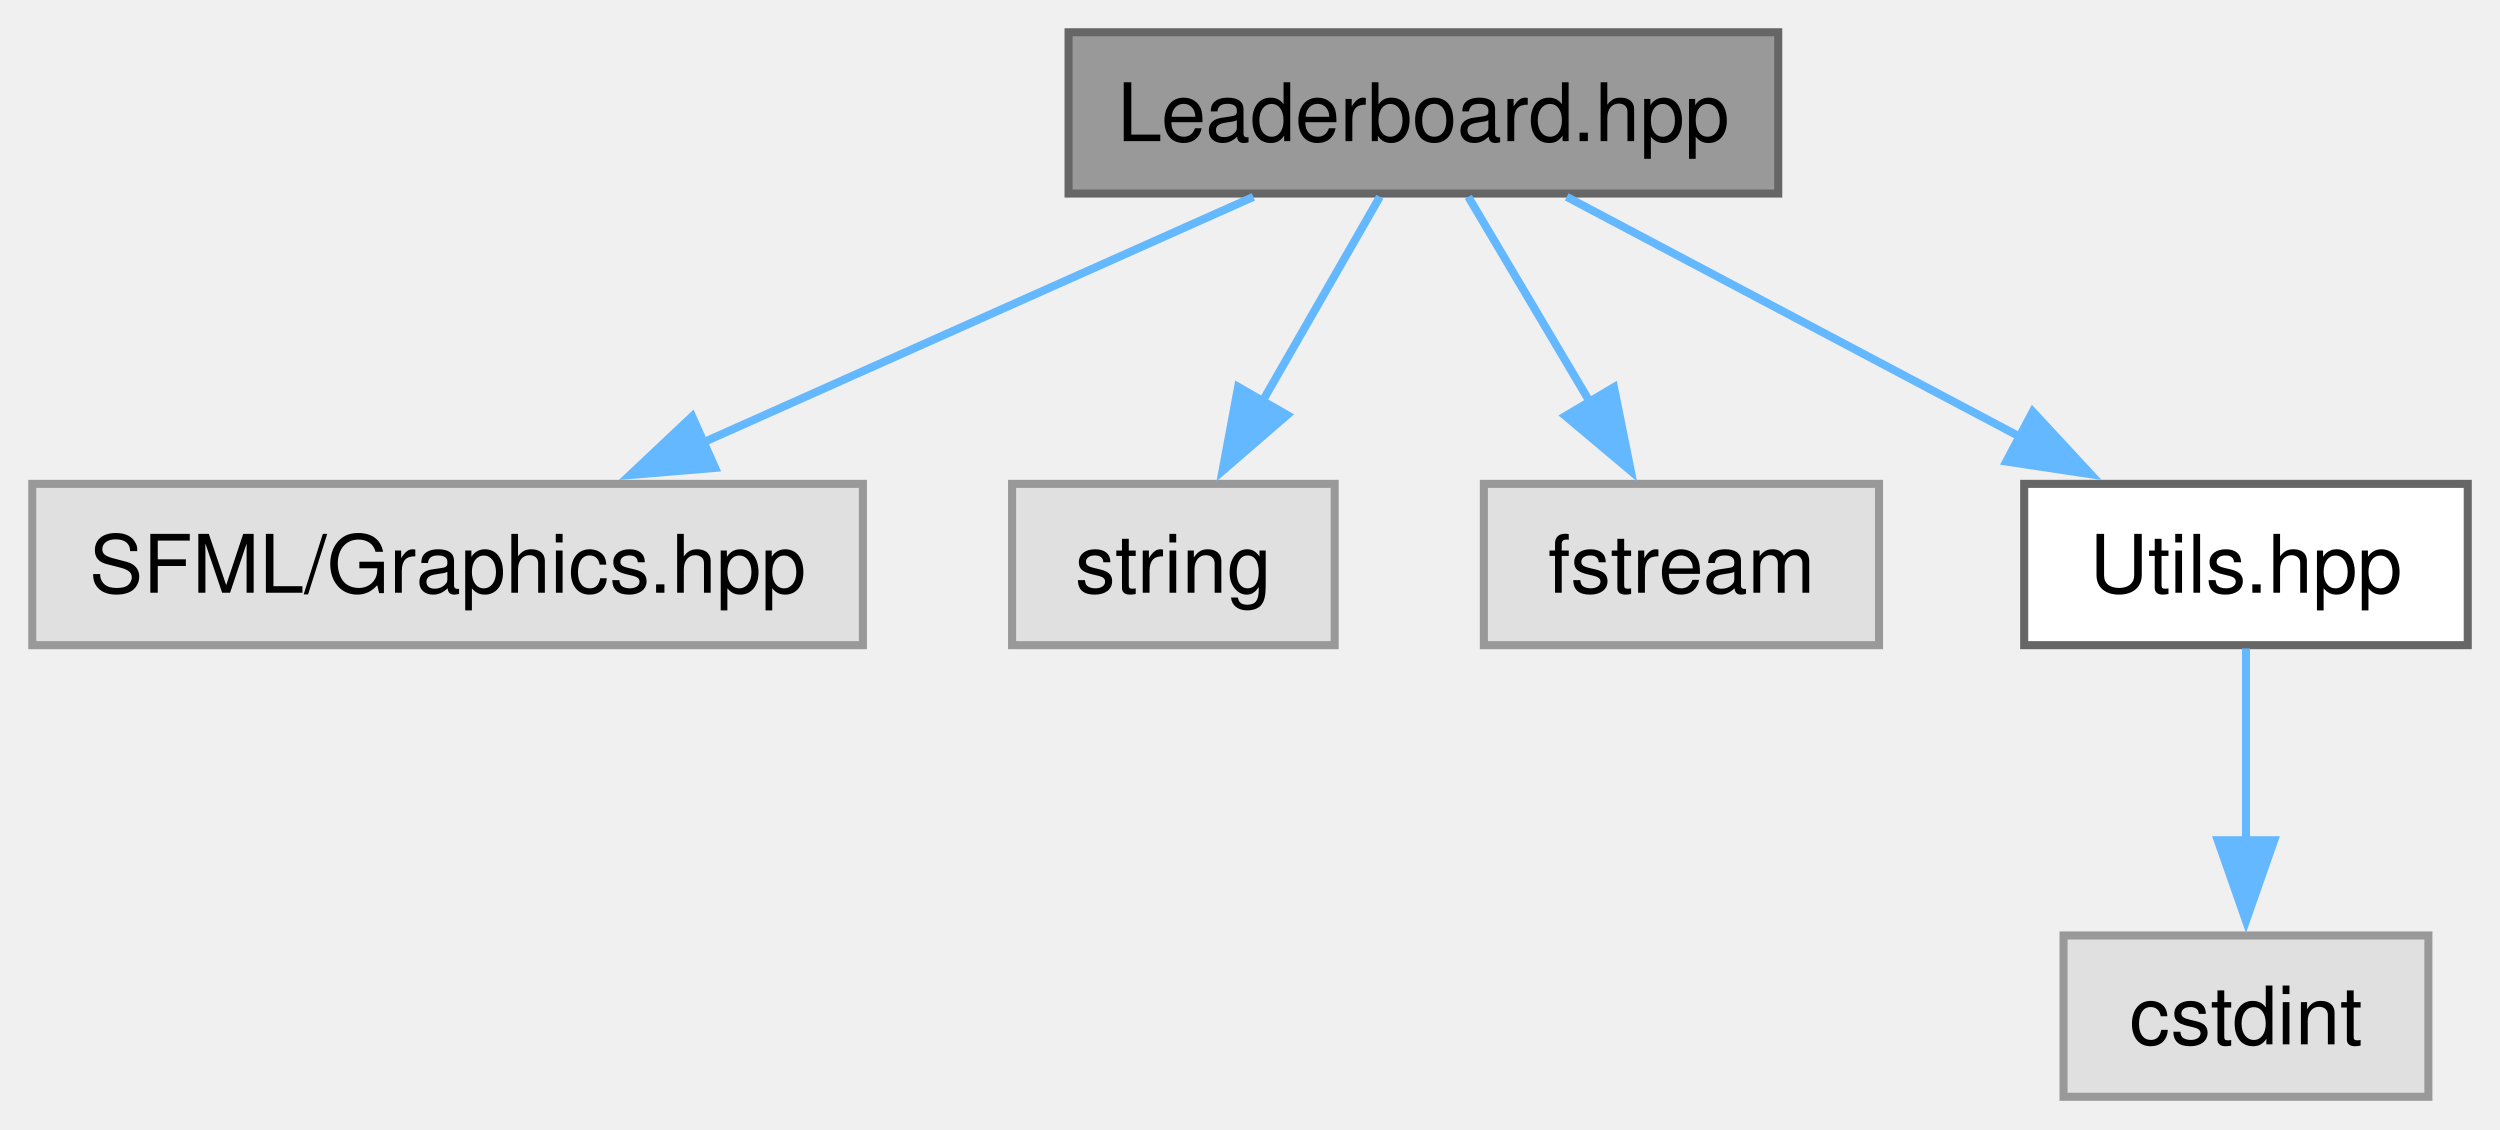
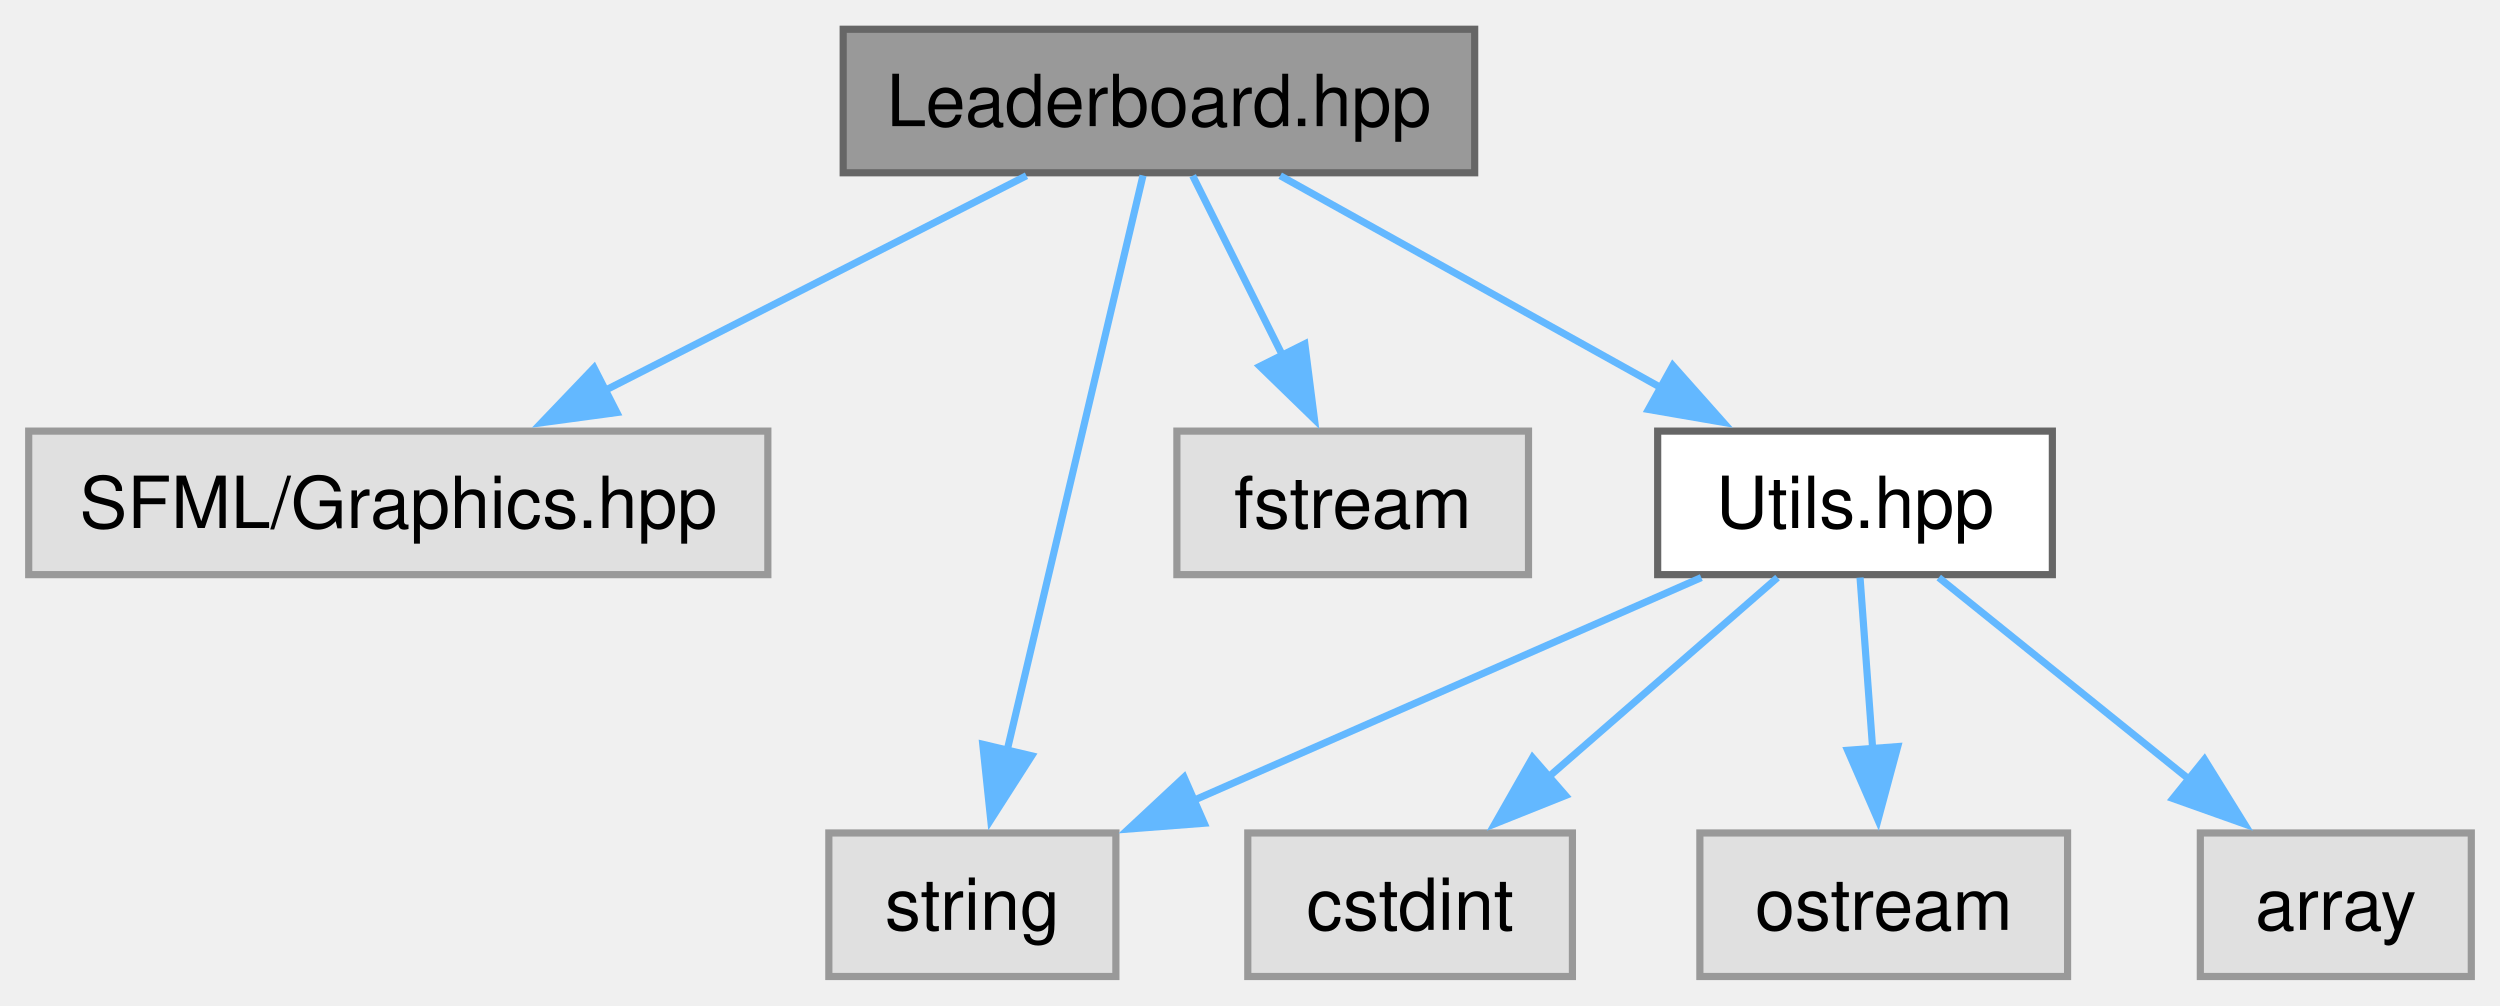
- <svg xmlns="http://www.w3.org/2000/svg" xmlns:xlink="http://www.w3.org/1999/xlink" width="310pt" height="140pt" viewBox="0.00 0.00 310.00 140.00">
+ <svg xmlns="http://www.w3.org/2000/svg" xmlns:xlink="http://www.w3.org/1999/xlink" width="348pt" height="140pt" viewBox="0.00 0.00 348.38 140.00">
  <g id="graph0" class="graph" transform="scale(1 1) rotate(0) translate(4 136)">
    <g id="Node000001" class="node">
      <g id="a_Node000001">
        <a xlink:title=" ">
-           <polygon fill="#999999" stroke="#666666" points="216.5,-132 128.5,-132 128.5,-112 216.5,-112 216.5,-132" />
-           <text text-anchor="middle" x="172.5" y="-118.5" font-family="Helvetica,sans-Serif" font-size="10.00">Leaderboard.hpp</text>
+           <polygon fill="#999999" stroke="#666666" points="201.5,-132 113.5,-132 113.5,-112 201.5,-112 201.5,-132" />
+           <text text-anchor="middle" x="157.5" y="-118.5" font-family="Helvetica,sans-Serif" font-size="10.00">Leaderboard.hpp</text>
        </a>
      </g>
    </g>
    <g id="Node000002" class="node">
      <g id="a_Node000002">
        <a xlink:title=" ">
          <polygon fill="#e0e0e0" stroke="#999999" points="103,-76 0,-76 0,-56 103,-56 103,-76" />
          <text text-anchor="middle" x="51.5" y="-62.5" font-family="Helvetica,sans-Serif" font-size="10.00">SFML/Graphics.hpp</text>
        </a>
      </g>
    </g>
    <g id="edge1_Node000001_Node000002" class="edge">
      <g id="a_edge1_Node000001_Node000002">
        <a xlink:title=" ">
-           <path fill="none" stroke="#63b8ff" d="M151.42,-111.59C132.54,-103.17 104.58,-90.69 83.04,-81.07" />
-           <polygon fill="#63b8ff" stroke="#63b8ff" points="84.68,-77.98 74.12,-77.1 81.83,-84.37 84.68,-77.98" />
+           <path fill="none" stroke="#63b8ff" d="M139.04,-111.59C122.8,-103.32 98.89,-91.14 80.17,-81.6" />
+           <polygon fill="#63b8ff" stroke="#63b8ff" points="81.96,-78.59 71.46,-77.17 78.78,-84.82 81.96,-78.59" />
        </a>
      </g>
    </g>
    <g id="Node000003" class="node">
      <g id="a_Node000003">
        <a xlink:title=" ">
-           <polygon fill="#e0e0e0" stroke="#999999" points="161.5,-76 121.5,-76 121.5,-56 161.5,-56 161.5,-76" />
-           <text text-anchor="middle" x="141.5" y="-62.5" font-family="Helvetica,sans-Serif" font-size="10.00">string</text>
+           <polygon fill="#e0e0e0" stroke="#999999" points="151.5,-20 111.5,-20 111.5,0 151.5,0 151.5,-20" />
+           <text text-anchor="middle" x="131.5" y="-6.5" font-family="Helvetica,sans-Serif" font-size="10.00">string</text>
        </a>
      </g>
    </g>
    <g id="edge2_Node000001_Node000003" class="edge">
      <g id="a_edge2_Node000001_Node000003">
        <a xlink:title=" ">
-           <path fill="none" stroke="#63b8ff" d="M167.1,-111.59C163.06,-104.55 157.38,-94.67 152.41,-86" />
-           <polygon fill="#63b8ff" stroke="#63b8ff" points="155.61,-84.54 147.59,-77.61 149.53,-88.03 155.61,-84.54" />
+           <path fill="none" stroke="#63b8ff" d="M155.28,-111.62C151.1,-93.92 141.96,-55.24 136.3,-31.32" />
+           <polygon fill="#63b8ff" stroke="#63b8ff" points="139.77,-30.75 134.06,-21.83 132.95,-32.36 139.77,-30.75" />
        </a>
      </g>
    </g>
    <g id="Node000004" class="node">
      <g id="a_Node000004">
        <a xlink:title=" ">
-           <polygon fill="#e0e0e0" stroke="#999999" points="229,-76 180,-76 180,-56 229,-56 229,-76" />
-           <text text-anchor="middle" x="204.5" y="-62.5" font-family="Helvetica,sans-Serif" font-size="10.00">fstream</text>
+           <polygon fill="#e0e0e0" stroke="#999999" points="209,-76 160,-76 160,-56 209,-56 209,-76" />
+           <text text-anchor="middle" x="184.5" y="-62.5" font-family="Helvetica,sans-Serif" font-size="10.00">fstream</text>
        </a>
      </g>
    </g>
    <g id="edge3_Node000001_Node000004" class="edge">
      <g id="a_edge3_Node000001_Node000004">
        <a xlink:title=" ">
-           <path fill="none" stroke="#63b8ff" d="M178.07,-111.59C182.25,-104.55 188.1,-94.67 193.24,-86" />
-           <polygon fill="#63b8ff" stroke="#63b8ff" points="196.13,-87.99 198.22,-77.6 190.11,-84.42 196.13,-87.99" />
+           <path fill="none" stroke="#63b8ff" d="M162.2,-111.59C165.65,-104.7 170.45,-95.1 174.71,-86.57" />
+           <polygon fill="#63b8ff" stroke="#63b8ff" points="177.83,-88.16 179.17,-77.65 171.57,-85.03 177.83,-88.16" />
        </a>
      </g>
    </g>
    <g id="Node000005" class="node">
      <g id="a_Node000005">
        <a xlink:href="Utils_8hpp.html" target="_top" xlink:title=" ">
-           <polygon fill="white" stroke="#666666" points="302,-76 247,-76 247,-56 302,-56 302,-76" />
-           <text text-anchor="middle" x="274.5" y="-62.5" font-family="Helvetica,sans-Serif" font-size="10.00">Utils.hpp</text>
+           <polygon fill="white" stroke="#666666" points="282,-76 227,-76 227,-56 282,-56 282,-76" />
+           <text text-anchor="middle" x="254.5" y="-62.5" font-family="Helvetica,sans-Serif" font-size="10.00">Utils.hpp</text>
        </a>
      </g>
    </g>
    <g id="edge4_Node000001_Node000005" class="edge">
      <g id="a_edge4_Node000001_Node000005">
        <a xlink:title=" ">
-           <path fill="none" stroke="#63b8ff" d="M190.27,-111.59C205.82,-103.36 228.68,-91.26 246.66,-81.74" />
-           <polygon fill="#63b8ff" stroke="#63b8ff" points="248.06,-84.96 255.26,-77.19 244.78,-78.77 248.06,-84.96" />
+           <path fill="none" stroke="#63b8ff" d="M174.4,-111.59C189.05,-103.44 210.52,-91.48 227.55,-82" />
+           <polygon fill="#63b8ff" stroke="#63b8ff" points="229.11,-85.14 236.15,-77.22 225.71,-79.02 229.11,-85.14" />
+         </a>
+       </g>
+     </g>
+     <g id="edge6_Node000005_Node000003" class="edge">
+       <g id="a_edge6_Node000005_Node000003">
+         <a xlink:title=" ">
+           <path fill="none" stroke="#63b8ff" d="M233.08,-55.59C213.53,-47.01 184.41,-34.23 162.36,-24.55" />
+           <polygon fill="#63b8ff" stroke="#63b8ff" points="163.81,-21.36 153.25,-20.55 161,-27.77 163.81,-21.36" />
        </a>
      </g>
    </g>
    <g id="Node000006" class="node">
      <g id="a_Node000006">
        <a xlink:title=" ">
-           <polygon fill="#e0e0e0" stroke="#999999" points="297.12,-20 251.88,-20 251.88,0 297.12,0 297.12,-20" />
-           <text text-anchor="middle" x="274.5" y="-6.5" font-family="Helvetica,sans-Serif" font-size="10.00">cstdint</text>
+           <polygon fill="#e0e0e0" stroke="#999999" points="215.12,-20 169.88,-20 169.88,0 215.12,0 215.12,-20" />
+           <text text-anchor="middle" x="192.5" y="-6.5" font-family="Helvetica,sans-Serif" font-size="10.00">cstdint</text>
        </a>
      </g>
    </g>
    <g id="edge5_Node000005_Node000006" class="edge">
      <g id="a_edge5_Node000005_Node000006">
        <a xlink:title=" ">
-           <path fill="none" stroke="#63b8ff" d="M274.5,-55.59C274.5,-49.01 274.5,-39.96 274.5,-31.73" />
-           <polygon fill="#63b8ff" stroke="#63b8ff" points="278,-31.81 274.5,-21.81 271,-31.81 278,-31.81" />
+           <path fill="none" stroke="#63b8ff" d="M243.7,-55.59C234.9,-47.93 222.25,-36.91 211.73,-27.75" />
+           <polygon fill="#63b8ff" stroke="#63b8ff" points="214.16,-25.22 204.32,-21.29 209.56,-30.5 214.16,-25.22" />
+         </a>
+       </g>
+     </g>
+     <g id="Node000007" class="node">
+       <g id="a_Node000007">
+         <a xlink:title=" ">
+           <polygon fill="#e0e0e0" stroke="#999999" points="284.12,-20 232.88,-20 232.88,0 284.12,0 284.12,-20" />
+           <text text-anchor="middle" x="258.5" y="-6.5" font-family="Helvetica,sans-Serif" font-size="10.00">ostream</text>
+         </a>
+       </g>
+     </g>
+     <g id="edge7_Node000005_Node000007" class="edge">
+       <g id="a_edge7_Node000005_Node000007">
+         <a xlink:title=" ">
+           <path fill="none" stroke="#63b8ff" d="M255.2,-55.59C255.68,-49.01 256.35,-39.96 256.96,-31.73" />
+           <polygon fill="#63b8ff" stroke="#63b8ff" points="260.45,-32.04 257.7,-21.81 253.47,-31.52 260.45,-32.04" />
+         </a>
+       </g>
+     </g>
+     <g id="Node000008" class="node">
+       <g id="a_Node000008">
+         <a xlink:title=" ">
+           <polygon fill="#e0e0e0" stroke="#999999" points="340.38,-20 302.62,-20 302.62,0 340.38,0 340.38,-20" />
+           <text text-anchor="middle" x="321.5" y="-6.5" font-family="Helvetica,sans-Serif" font-size="10.00">array</text>
+         </a>
+       </g>
+     </g>
+     <g id="edge8_Node000005_Node000008" class="edge">
+       <g id="a_edge8_Node000005_Node000008">
+         <a xlink:title=" ">
+           <path fill="none" stroke="#63b8ff" d="M266.17,-55.59C275.78,-47.85 289.63,-36.69 301.07,-27.47" />
+           <polygon fill="#63b8ff" stroke="#63b8ff" points="303.2,-30.25 308.78,-21.25 298.8,-24.8 303.2,-30.25" />
        </a>
      </g>
    </g>
  </g>
</svg>
